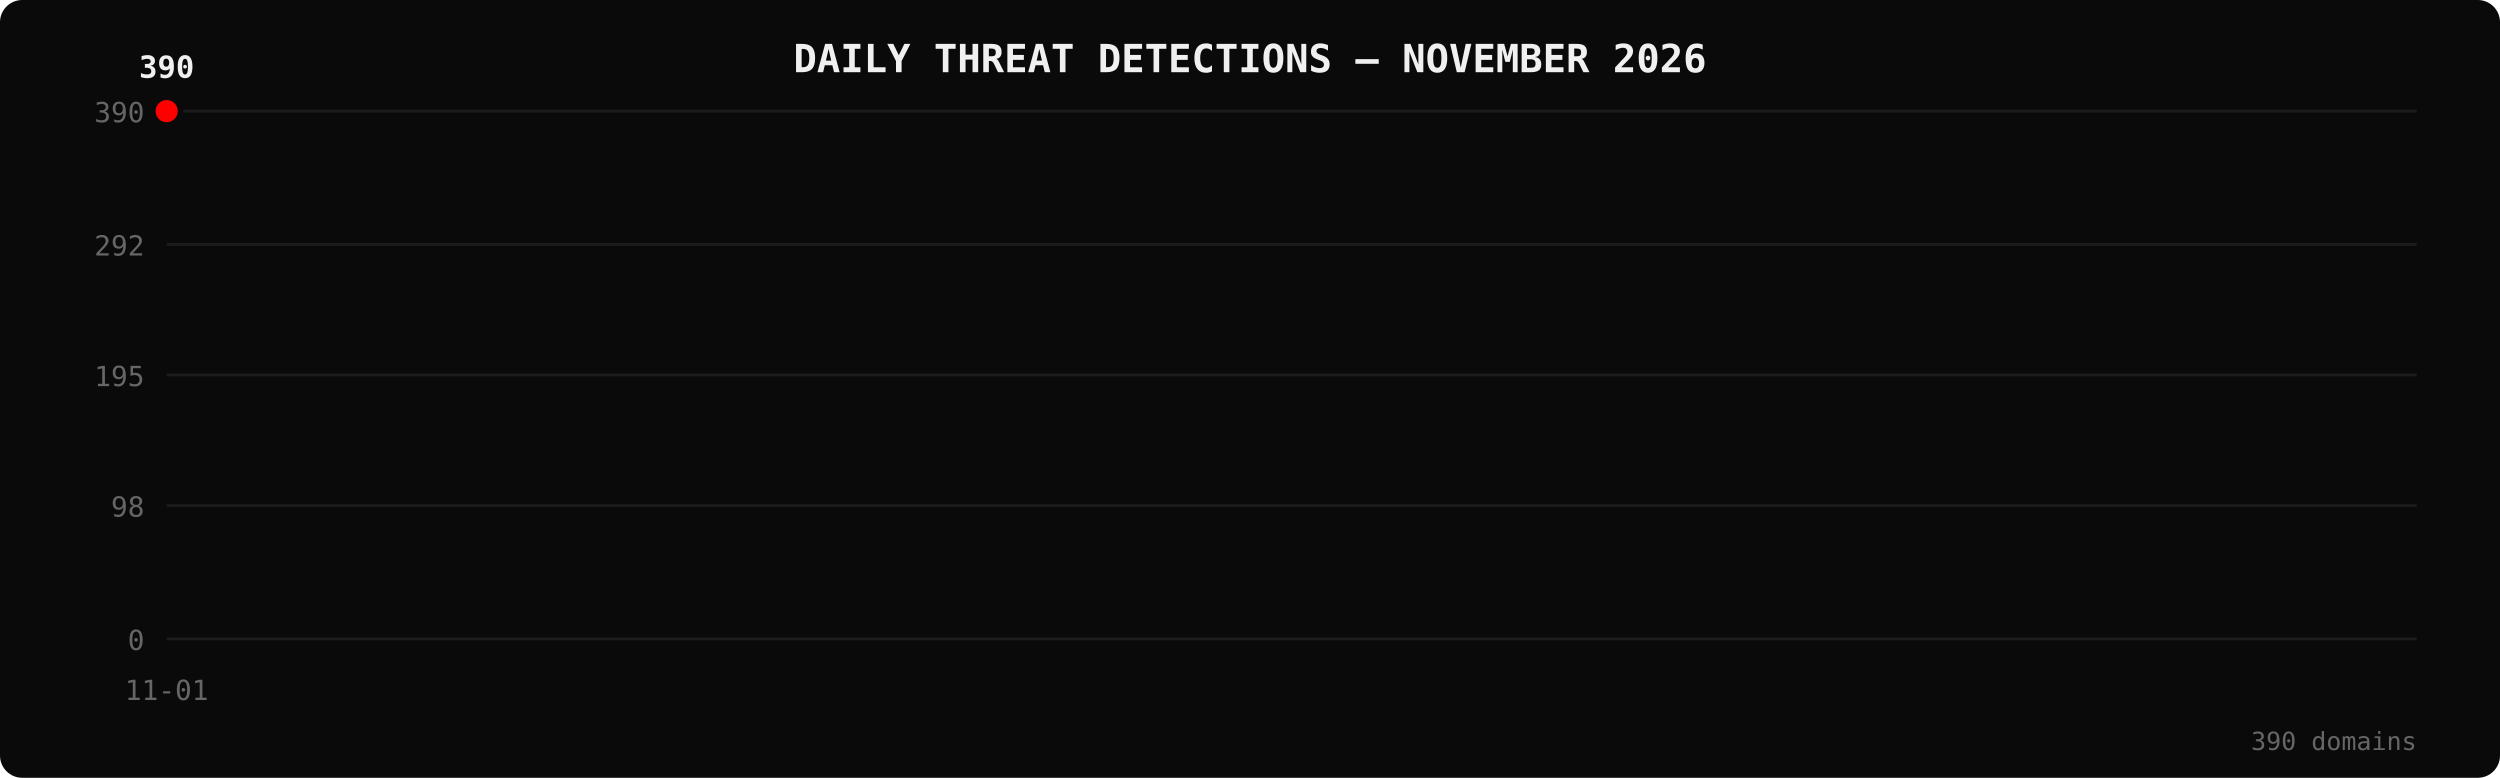
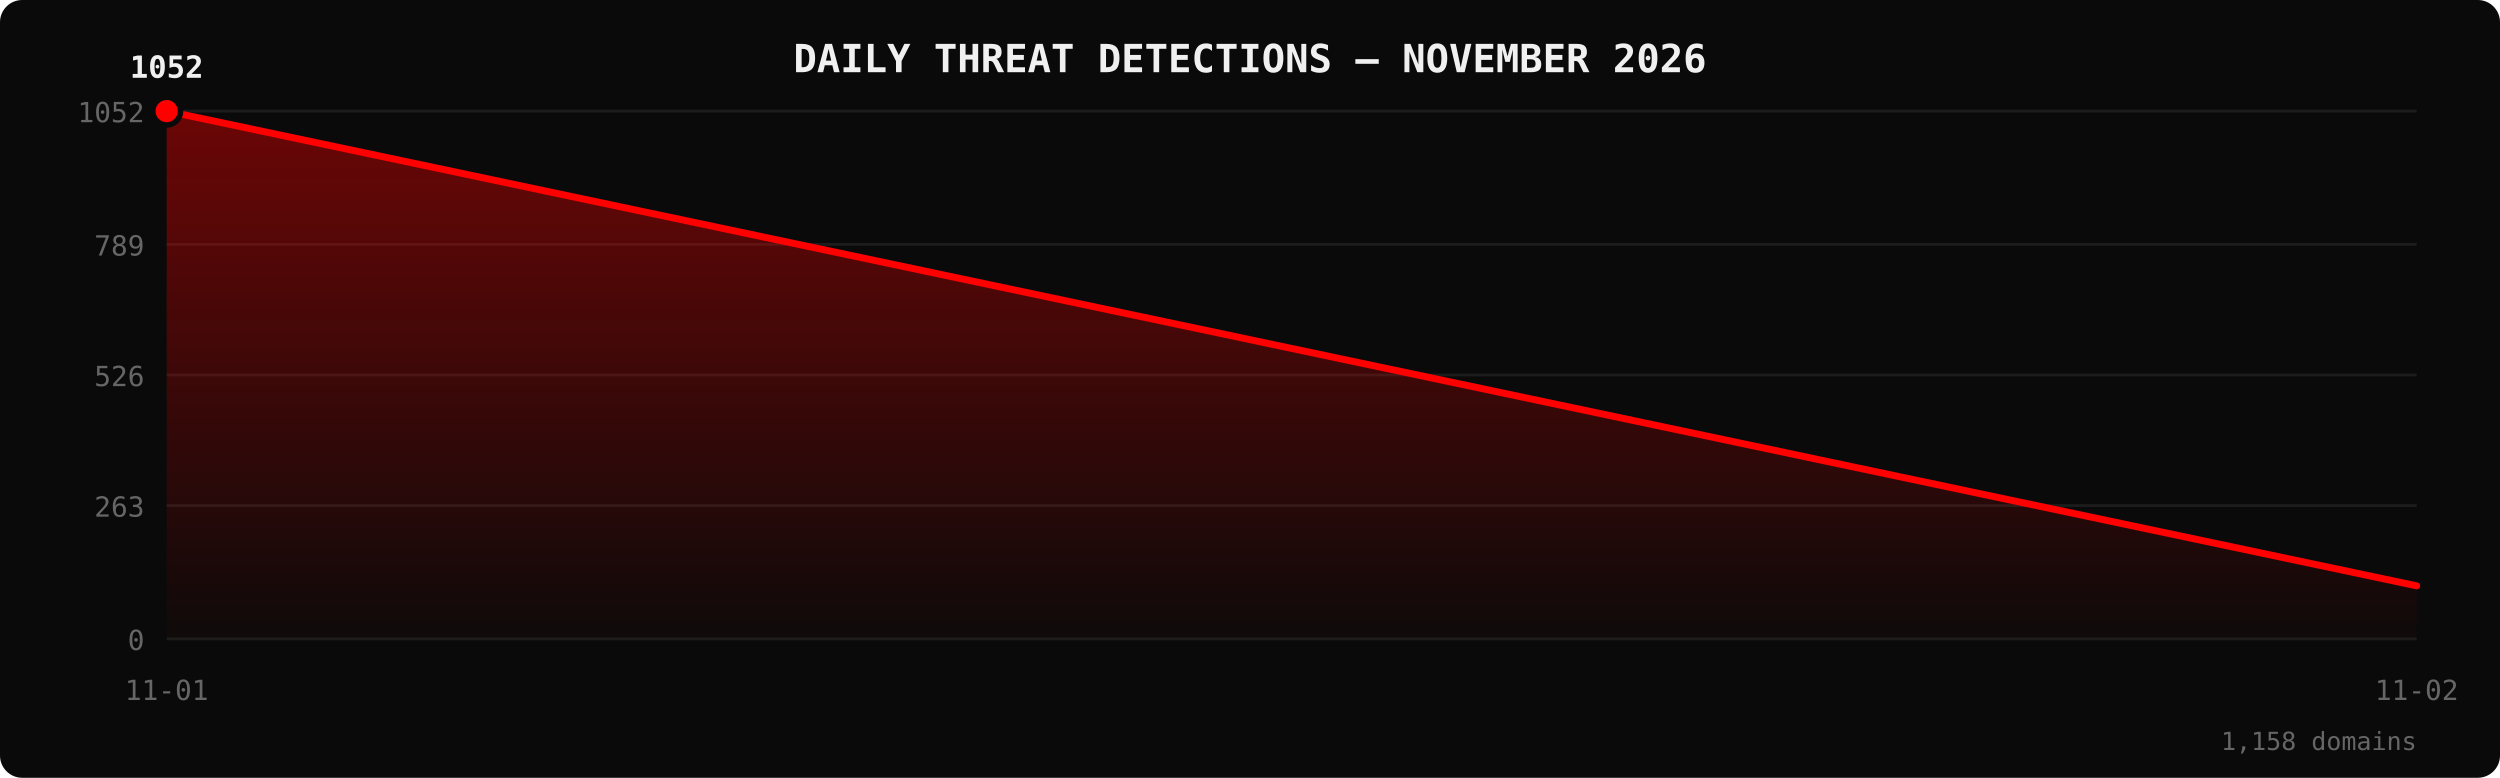
<svg xmlns="http://www.w3.org/2000/svg" width="900" height="280" viewBox="0 0 900 280">
  <rect width="900" height="280" rx="8" fill="#0A0A0A" />
  <text x="450" y="26" fill="#F0F0F0" font-size="14" text-anchor="middle" font-family="monospace" font-weight="bold">DAILY THREAT DETECTIONS — NOVEMBER 2026</text>
  <line x1="60" y1="230" x2="870" y2="230" stroke="#1C1C1C" stroke-width="1" />
  <text x="52" y="234" fill="#666" font-size="10" text-anchor="end" font-family="monospace">0</text>
  <line x1="60" y1="182" x2="870" y2="182" stroke="#1C1C1C" stroke-width="1" />
-   <text x="52" y="186" fill="#666" font-size="10" text-anchor="end" font-family="monospace">98</text>
+   <text x="52" y="186" fill="#666" font-size="10" text-anchor="end" font-family="monospace">263</text>
  <line x1="60" y1="135" x2="870" y2="135" stroke="#1C1C1C" stroke-width="1" />
-   <text x="52" y="139" fill="#666" font-size="10" text-anchor="end" font-family="monospace">195</text>
+   <text x="52" y="139" fill="#666" font-size="10" text-anchor="end" font-family="monospace">526</text>
  <line x1="60" y1="88" x2="870" y2="88" stroke="#1C1C1C" stroke-width="1" />
-   <text x="52" y="92" fill="#666" font-size="10" text-anchor="end" font-family="monospace">292</text>
+   <text x="52" y="92" fill="#666" font-size="10" text-anchor="end" font-family="monospace">789</text>
  <line x1="60" y1="40" x2="870" y2="40" stroke="#1C1C1C" stroke-width="1" />
-   <text x="52" y="44" fill="#666" font-size="10" text-anchor="end" font-family="monospace">390</text>
+   <text x="52" y="44" fill="#666" font-size="10" text-anchor="end" font-family="monospace">1052</text>
  <defs>
    <linearGradient id="areaGrad" x1="0" y1="0" x2="0" y2="1">
      <stop offset="0%" stop-color="#FF0000" stop-opacity="0.4" />
      <stop offset="100%" stop-color="#FF0000" stop-opacity="0.02" />
    </linearGradient>
  </defs>
-   <path d="M60.0,230 L60.0,40.0 L60.0,230 Z" fill="url(#areaGrad)" />
-   <polyline points="60.0,40.0" fill="none" stroke="#FF0000" stroke-width="2.5" stroke-linejoin="round" stroke-linecap="round" />
+   <path d="M60.0,230 L60.0,40.0 L870.0,210.9 L870.0,230 Z" fill="url(#areaGrad)" />
+   <polyline points="60.0,40.0 870.0,210.9" fill="none" stroke="#FF0000" stroke-width="2.5" stroke-linejoin="round" stroke-linecap="round" />
  <circle cx="60.0" cy="40.0" r="5" fill="#FF0000" stroke="#0A0A0A" stroke-width="2" />
-   <text x="60.0" y="28.0" fill="#F0F0F0" font-size="11" text-anchor="middle" font-family="monospace" font-weight="bold">390</text>
+   <text x="60.0" y="28.0" fill="#F0F0F0" font-size="11" text-anchor="middle" font-family="monospace" font-weight="bold">1052</text>
  <text x="60" y="252" fill="#666" font-size="10" text-anchor="middle" font-family="monospace">11-01</text>
-   <text x="870" y="270" fill="#666" font-size="9" text-anchor="end" font-family="monospace">390 domains</text>
+   <text x="870" y="252" fill="#666" font-size="10" text-anchor="middle" font-family="monospace">11-02</text>
+   <text x="870" y="270" fill="#666" font-size="9" text-anchor="end" font-family="monospace">1,158 domains</text>
</svg>
